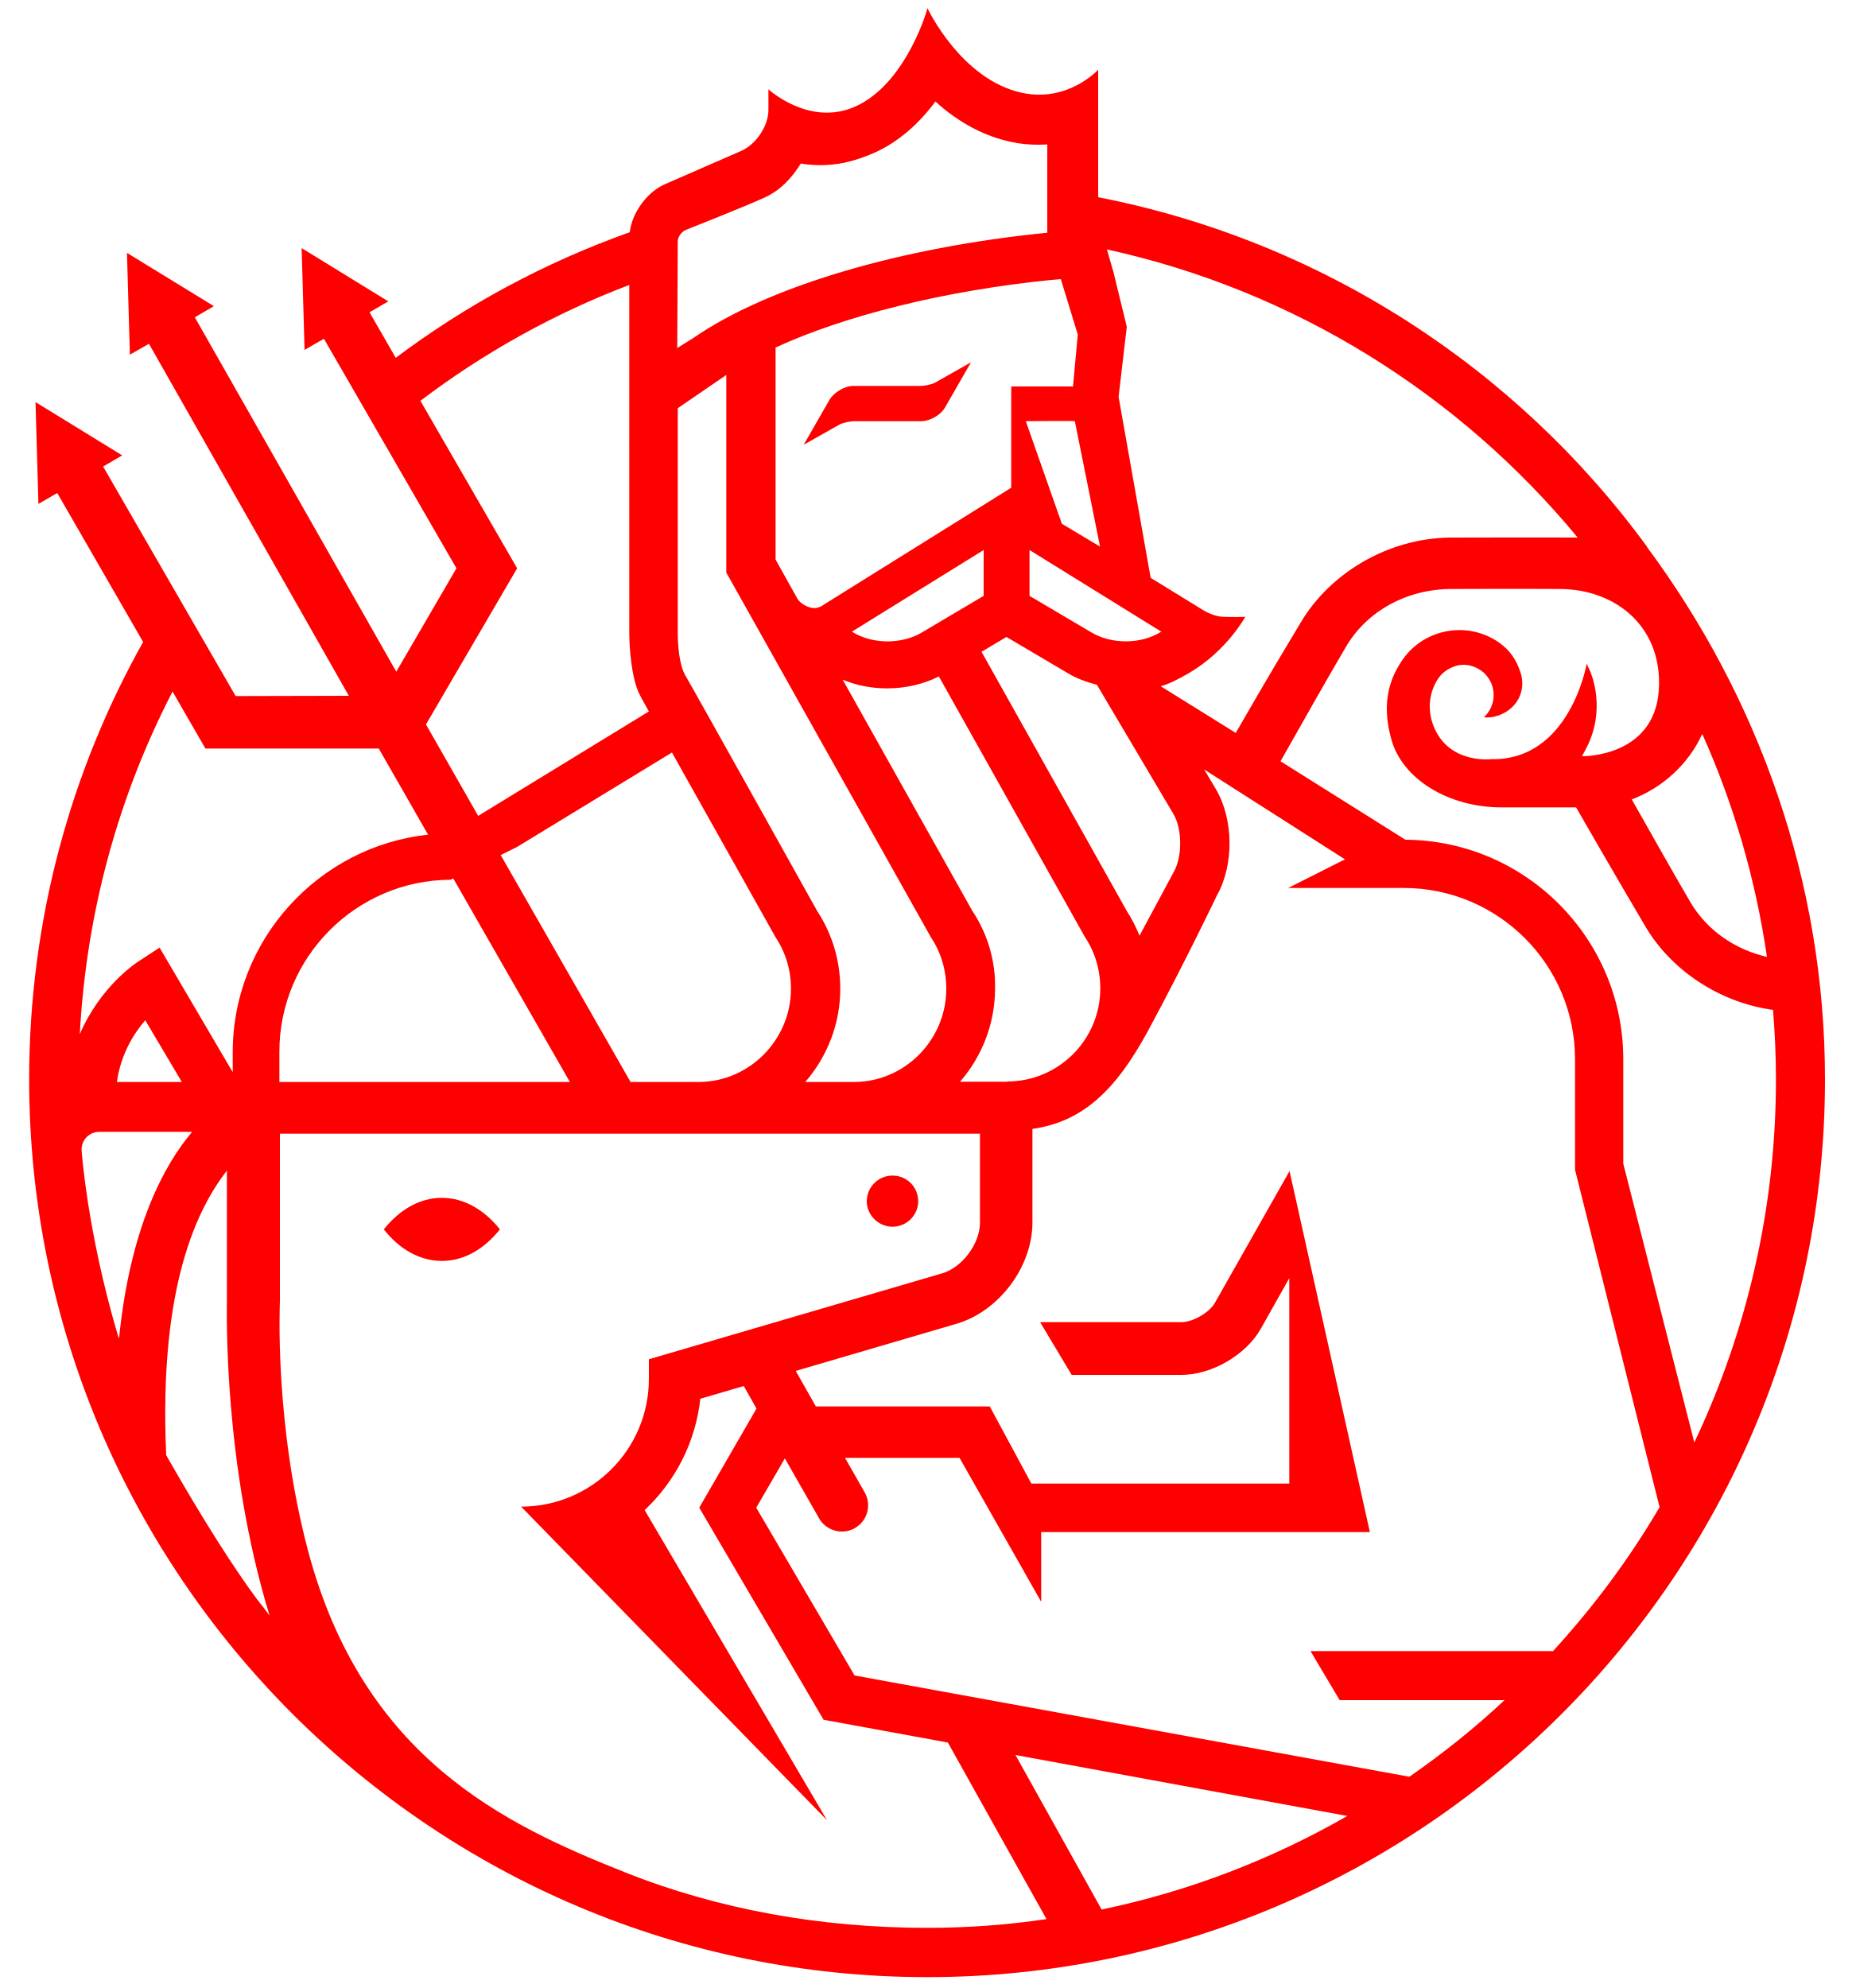
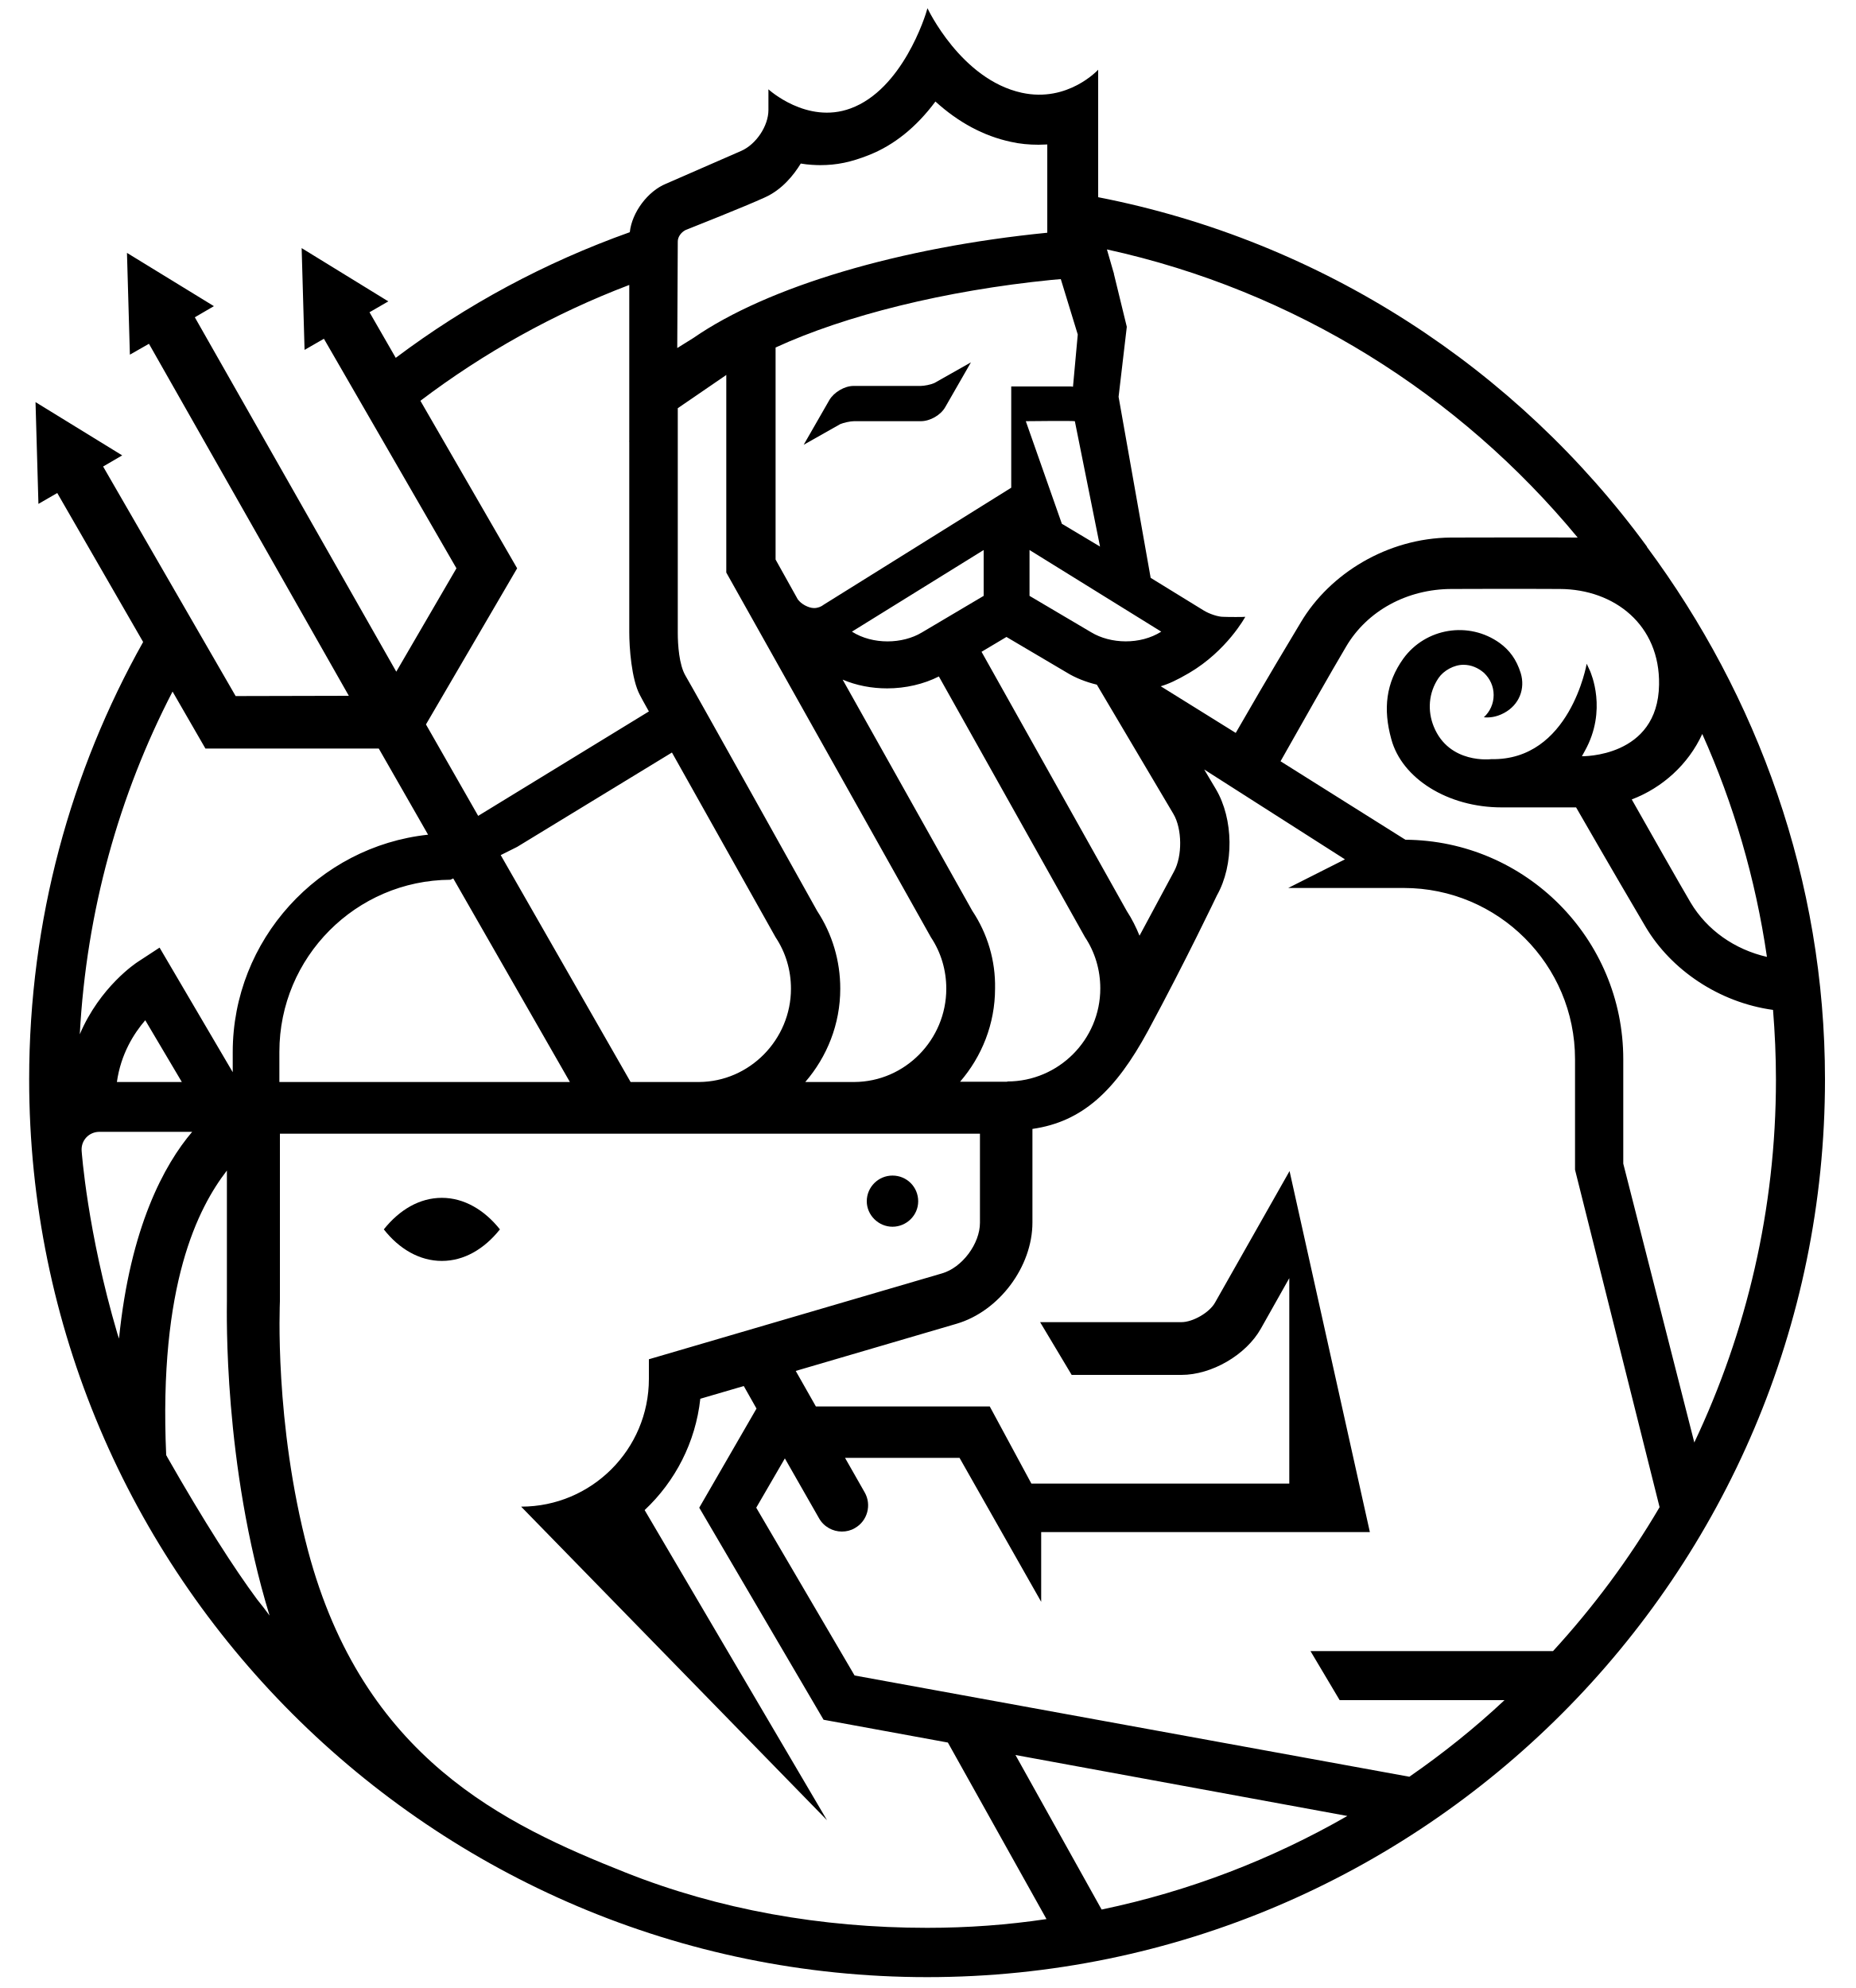
- <svg xmlns="http://www.w3.org/2000/svg" version="1.1" id="Layer_1" x="0px" y="0px" viewBox="0 0 700 750" style="enable-background:new 0 0 700 750;" xml:space="preserve">
-   <style type="text/css">
- 	.st0{fill:#FF0000;}
- </style>
-   <g>
-     <path class="st0" d="M166.7,451.9c-8.4,0-16,4.5-21.9,11.9c5.8,7.4,13.5,11.9,21.9,11.9c8.4,0,16-4.5,21.9-11.9   C182.8,456.5,175.1,451.9,166.7,451.9z" />
-     <path class="st0" d="M322.2,158.9h3.9h21.3c3.5,0,7.5-2.3,9.2-5.3l9.7-16.9l-13.8,7.8c-1.3,0.6-3.8,1.1-5.2,1.1h-25l-0.3,0   c-3.4,0-7.4,2.4-9.1,5.3l-9.7,16.9l13.8-7.8C318.2,159.5,320.7,158.9,322.2,158.9z" />
-     <path class="st0" d="M336.7,462.8c5.3,0,9.7-4.3,9.7-9.6c0-5.4-4.3-9.7-9.7-9.7c-5.3,0-9.7,4.3-9.7,9.7   C327,458.4,331.4,462.8,336.7,462.8z" />
-     <path class="st0" d="M621.3,206.3h0.1C572.3,139.1,498.9,90.9,414.3,74.4V26.3c0,0-11.4,12.5-28.8,8.7c-23-5-35.6-31.9-35.6-31.9   c-0.8,3.2-9.6,30.7-29,37.8c-16.5,6.1-31-7.2-31-7.2s0,0.1,0,0.4c0,0-0.1-0.1-0.1-0.1l0.1,0.2c0,1.3,0,2.4,0,7.3   c0,6-4.6,12.9-10.2,15.4l-28.4,12.4c-6.9,2.8-12.9,10.8-13.7,18.3c-32,11.4-61.7,27.4-88.3,47.4l-9.9-17.2l7.1-4.1l-32.7-20.1   l1.1,38.4l7.3-4.2l50,86.6l-22.7,39l-76-133.7l7.2-4.2L47.9,95.4l1.1,38.4l7.2-4.1l75.4,132.8l-42.7,0.1l-50-86.6l7.2-4.2   l-32.7-20.1l1.1,38.4l7.1-4.1l32.4,56.2C26.7,290.8,11,347.2,11,407.2c0,186.8,152,338.7,338.8,338.7   c186.8,0,338.7-152,338.7-338.7C688.5,332,663,262.5,621.3,206.3z M642.2,276.9c11.8,26.3,20.1,54.6,24.4,84.1   c-12.2-2.8-22.6-10.1-28.8-20.5c-4.3-7.3-15.3-26.7-22.2-38.9C627.2,297.2,637,288.3,642.2,276.9z M595.2,202.8   c-7.4-0.1-47.9,0-47.9,0c-23.9,0.2-45.6,13.6-56.5,31.9c-5.7,9.6-10.5,17.3-24.6,41.8c-10.7-6.7-20.8-12.9-28.3-17.6   c2.8-0.8,6.1-2.3,10.7-5c14.3-8.4,21.2-21.2,21.2-21.2c-0.4,0.1-6.5,0.1-8.4,0c-1.9,0-5.2-1.1-7.3-2.4l-20-12.3l-12.1-68.3   l3.1-26.4l-4.9-20.1l0.2,0l-0.2-0.1l-2.6-9C488.4,109.6,550.5,148.7,595.2,202.8z M366.8,343.6l-48.9-87.2   c5.2,2.2,10.9,3.3,16.8,3.3c6.9,0,13.8-1.6,19.5-4.5l55.1,98.3c3.8,5.7,5.8,12.4,5.8,19.4c0,19.3-15.7,35.1-35.1,35.1v0.1h-17.8   c8.2-9.5,13.2-21.8,13.2-35.2C375.6,362.5,372.6,352.3,366.8,343.6z M321.4,238.3l49.7-30.8v17.3l-23.3,13.8   C340.5,243,329.3,243.3,321.4,238.3z M370.3,245.9l9.4-5.6l22.7,13.4c3.4,2.1,7.3,3.6,11.4,4.6l28.9,48.8   c3.3,5.6,3.4,15.9,0.2,21.7L429.9,353c-1.3-3.2-2.9-6.4-4.8-9.3L370.3,245.9z M388.4,224.8v-17.3l49.7,30.8   c-7.9,5-19.1,4.7-26.5,0.2L388.4,224.8z M415,206.2l-14.4-8.6L387,158.9c0,0,17.5-0.2,18.5,0L415,206.2z M400.2,105.3l6.4,20.9   l-1.8,19.7c-0.2,0-0.5-0.1-0.7-0.1h-22.6v3.2v35l-70.7,44.1c-1,0.8-2.3,1.3-3.7,1.3c-2.1,0-5-1.6-6.1-3.3l0.3,0.6l-8.7-15.6v-80   c26.3-12.1,64-21.5,104.1-25.5L400.2,105.3z M255.7,91.1c0-1.7,1.2-3.4,2.9-4.3l0,0c2.5-1,22.5-8.9,29.9-12.3   c6.5-2.9,10.9-8.4,13.6-12.8c2.8,0.5,6,0.6,7.3,0.6c6.3,0,11.6-1.1,18.4-3.8c9.4-3.7,17.9-10.5,25.1-20.2   c8.7,7.9,18.2,13,28.4,15.2c3.5,0.8,7,1.1,10.5,1.1c1.1,0,2.3-0.1,3.3-0.1l0,33.3c-55.5,5.5-105.5,20.3-133.5,39.7l-6.1,3.8   L255.7,91.1L255.7,91.1z M255.7,154l18.1-12.4c0.1-0.1,0.2-0.1,0.2-0.2V216l77.2,137.6c3.8,5.7,5.8,12.4,5.8,19.4   c0,19.2-15.5,35.1-34.7,35.2h-18.5c8.2-9.5,13.2-21.8,13.2-35.2c0-10.5-3-20.6-8.7-29.3c0,0-47.3-84.8-49.7-88.8   c-2.4-4.1-2.9-11.6-2.9-16.2L255.7,154L255.7,154z M253.5,283.9c15.2,27.1,39.1,69.7,39.1,69.7c3.8,5.7,5.8,12.4,5.8,19.4   c0,19.2-15.6,35.1-34.7,35.2h-25.8l-49-85.6l6.2-3.1L253.5,283.9z M215,408.2H105.4v-11.4c0-35.7,28.9-64.7,64.5-64.9l1.1-0.5   L215,408.2z M195.1,214.4l-36.5-63.2c23.9-18.1,50.4-32.9,78.8-43.7v4.4v54.4l-0.1,0.3l0.1-0.1v72.1c0,5.5,0.8,17.6,4,23.6   c0.4,0.8,1.6,3,3.4,6.2l-64.4,39.4l-19.7-34.5L195.1,214.4z M65.1,260.9l12.4,21.5h65.4l18.6,32.5c-41.3,4.4-73.7,39.7-73.7,82v7.6   l-27.6-47l-8.1,5.3c-0.8,0.5-14.4,9.5-22,27.4C32.6,343.7,44.9,299.9,65.1,260.9z M68.6,408.2H44.1c1.5-10.6,6.4-18.3,10.7-23.3   L68.6,408.2z M44.3,503.2c-11.4-38.6-13.5-69-13.5-69c-0.3-4,2.8-7.2,6.7-7.2h35C62,439.3,49.1,463,44.9,505   C44.7,504.4,44.5,503.8,44.3,503.2z M97,603.4c-8.6-11.6-20.1-29.5-33.9-53.7c-0.1-0.2-0.2-0.5-0.4-0.7   c-2.9-64.5,12.1-93.4,22.9-107.4v49.2c0,4.1-1.4,61.5,16.1,118.7C100.2,607.4,98.6,605.4,97,603.4z M349.8,727.3   c-40.1,0-78.7-6.9-113.9-20.9c-45.6-18.1-98.9-43.2-119.7-121.4c-12.8-48.4-10.6-93.3-10.6-94.1v-63.2h264.1v33.6   c0,7.9-6.7,16.9-14.3,19.1l-110.6,32.4v7.4c0,26.6-21.6,48.2-48.2,48.2L312,686.7l-68.8-117c11.5-10.8,19.2-25.5,21-42l16.4-4.8   l4.8,8.5l-21.6,37.4l46.9,80l46.9,8.6l37.2,66.6C380.1,726.2,365.1,727.3,349.8,727.3z M415.6,720.4l-32.5-58.3l125.2,23   C479.9,701.4,448.7,713.5,415.6,720.4z M585.9,622.9h-91.5l11,18.5h62.2c-11.2,10.5-23.2,20.1-35.9,28.9l-209.3-38.2l-37.1-63.3   l10.8-18.6l12.9,22.6c1.8,3.2,5.2,5,8.6,5c1.7,0,3.4-0.4,4.9-1.3c4.8-2.7,6.4-8.8,3.7-13.5l-7.4-13H362l30.8,54.3v-26.3h124   l-30.3-136.2l-28.1,49.6c-2.1,3.8-8.4,7.4-12.7,7.4h-53.3l11.9,19.9h41.4c11.4,0,24.4-7.5,30-17.5l10.7-19v77.5h-97.3l-15.7-29.1   h-65.6l-7.6-13.4l60.7-17.8c16-4.7,28.6-21.5,28.6-38.2v-6.5h0v-28.8c18.8-2.7,31.3-14.3,43.6-37c14.2-26.3,26-51.1,26-51.1   c6.5-11.5,6.3-28.8-0.4-40.1l-4.4-7.4l53.1,33.9L486,335h43.6c35.6,0,64.6,28.9,64.6,64.6v41.7l31.9,127.3   C614.6,588.2,601.1,606.3,585.9,622.9z M612.4,439v-39.4c0-45.5-36.8-82.5-82.2-82.8c0,0-22.7-14.3-47.1-29.6   c6.4-11.4,19.8-35,24.7-43.2c7.9-13.5,23-21.8,39.9-21.8c0,0,25.7-0.1,40.8,0c20.6,0.1,37.8,13.6,37.4,36.1   c-0.4,27.6-29.1,27-29.1,27l1.1-2c8.6-15.4,2.2-29.5,2-30.1l-1.3-2.8c0,0-6.3,36.6-36,36c0,0-15.9,2-21.7-12.3   c-2.4-5.9-2-12.7,1.8-18.3c1.9-2.8,5.8-5,9.4-5c3,0,5.6,1.2,7.7,3c0,0,0.1,0,0.1,0.1c2.2,2.1,3.6,5,3.6,8.3c0,3.3-1.4,6.3-3.7,8.4   c2,0.2,4.6,0,7.6-1.6c5.8-3.1,8.1-9.2,6.3-15.1c-1.6-5.1-4.2-8.6-7.9-11.3c-11.7-8.4-28-5.7-36.4,5.9c-6.5,9.1-7.7,18.9-4.5,30.4   c4,14.8,21.3,25.7,41.6,25.7c10.8,0,17.4,0,28.1,0c14.4,25,20.6,35.5,26.3,45.2c9.6,16.1,27.6,28.4,48,31.2   c0.7,8.7,1.1,17.4,1.1,26.3c0,48.9-11.1,95.3-30.8,136.9L612.4,439z" />
+ <svg xmlns="http://www.w3.org/2000/svg" enable-background="new 0 0 700 750" viewBox="0 0 700 750">
+   <g fill="#000">
+     <path d="m166.7 451.9c-8.4 0-16 4.5-21.9 11.9 5.8 7.4 13.5 11.9 21.9 11.9s16-4.5 21.9-11.9c-5.8-7.3-13.5-11.9-21.9-11.9z" />
+     <path d="m322.2 158.9h3.9 21.3c3.5 0 7.5-2.3 9.2-5.3l9.7-16.9-13.8 7.8c-1.3.6-3.8 1.1-5.2 1.1h-25-.3c-3.4 0-7.4 2.4-9.1 5.3l-9.7 16.9 13.8-7.8c1.2-.5 3.7-1.1 5.2-1.1z" />
+     <path d="m336.7 462.8c5.3 0 9.7-4.3 9.7-9.6 0-5.4-4.3-9.7-9.7-9.7-5.3 0-9.7 4.3-9.7 9.7 0 5.2 4.4 9.6 9.7 9.6z" />
+     <path d="m621.3 206.3h.1c-49.1-67.2-122.5-115.4-207.1-131.9v-48.1s-11.4 12.5-28.8 8.7c-23-5-35.6-31.9-35.6-31.9-.8 3.2-9.6 30.7-29 37.8-16.5 6.1-31-7.2-31-7.2s0 .1 0 .4c0 0-.1-.1-.1-.1l.1.2v7.3c0 6-4.6 12.9-10.2 15.4l-28.4 12.4c-6.9 2.8-12.9 10.8-13.7 18.3-32 11.4-61.7 27.4-88.3 47.4l-9.9-17.2 7.1-4.1-32.7-20.1 1.1 38.4 7.3-4.2 50 86.6-22.7 39-76-133.7 7.2-4.2-32.8-20.1 1.1 38.4 7.2-4.1 75.4 132.8-42.7.1-50-86.6 7.2-4.2-32.7-20.1 1.1 38.4 7.1-4.1 32.4 56.2c-27.3 48.6-43 105-43 165 0 186.8 152 338.7 338.8 338.7s338.7-152 338.7-338.7c0-75.2-25.5-144.7-67.2-200.9zm20.9 70.6c11.8 26.3 20.1 54.6 24.4 84.1-12.2-2.8-22.6-10.1-28.8-20.5-4.3-7.3-15.3-26.7-22.2-38.9 11.6-4.4 21.4-13.3 26.6-24.7zm-47-74.1c-7.4-.1-47.9 0-47.9 0-23.9.2-45.6 13.6-56.5 31.9-5.7 9.6-10.5 17.3-24.6 41.8-10.7-6.7-20.8-12.9-28.3-17.6 2.8-.8 6.1-2.3 10.7-5 14.3-8.4 21.2-21.2 21.2-21.2-.4.1-6.5.1-8.4 0-1.9 0-5.2-1.1-7.3-2.4l-20-12.3-12.1-68.3 3.1-26.4-4.9-20.1h.2l-.2-.1-2.6-9c70.8 15.5 132.9 54.6 177.6 108.7zm-228.4 140.8-48.9-87.2c5.2 2.2 10.9 3.3 16.8 3.3 6.9 0 13.8-1.6 19.5-4.5l55.1 98.3c3.8 5.7 5.8 12.4 5.8 19.4 0 19.3-15.7 35.1-35.1 35.1v.1h-17.8c8.2-9.5 13.2-21.8 13.2-35.2.2-10.4-2.8-20.6-8.6-29.3zm-45.4-105.3 49.7-30.8v17.3l-23.3 13.8c-7.3 4.4-18.5 4.7-26.4-.3zm48.9 7.6 9.4-5.6 22.7 13.4c3.4 2.1 7.3 3.6 11.4 4.6l28.9 48.8c3.3 5.6 3.4 15.9.2 21.7l-13 24.2c-1.3-3.2-2.9-6.4-4.8-9.3zm18.1-21.1v-17.3l49.7 30.8c-7.9 5-19.1 4.7-26.5.2zm26.6-18.6-14.4-8.6-13.6-38.7s17.5-.2 18.5 0zm-14.8-100.9 6.4 20.9-1.8 19.7c-.2 0-.5-.1-.7-.1h-22.6v3.2 35l-70.7 44.1c-1 .8-2.3 1.3-3.7 1.3-2.1 0-5-1.6-6.1-3.3l.3.6-8.7-15.6v-80c26.3-12.1 64-21.5 104.1-25.5zm-144.5-14.2c0-1.7 1.2-3.4 2.9-4.3 2.5-1 22.5-8.9 29.9-12.3 6.5-2.9 10.9-8.4 13.6-12.8 2.8.5 6 .6 7.3.6 6.3 0 11.6-1.1 18.4-3.8 9.4-3.7 17.9-10.5 25.1-20.2 8.7 7.9 18.2 13 28.4 15.2 3.5.8 7 1.1 10.5 1.1 1.1 0 2.3-.1 3.3-.1v33.3c-55.5 5.5-105.5 20.3-133.5 39.7l-6.1 3.8zm0 62.9 18.1-12.4c.1-.1.2-.1.2-.2v74.6l77.2 137.6c3.8 5.7 5.8 12.4 5.8 19.4 0 19.2-15.5 35.1-34.7 35.2h-18.5c8.2-9.5 13.2-21.8 13.2-35.2 0-10.5-3-20.6-8.7-29.3 0 0-47.3-84.8-49.7-88.8-2.4-4.1-2.9-11.6-2.9-16.2zm-2.2 129.9c15.2 27.1 39.1 69.7 39.1 69.7 3.8 5.7 5.8 12.4 5.8 19.4 0 19.2-15.6 35.1-34.7 35.2h-25.8l-49-85.6 6.2-3.1zm-38.5 124.3h-109.6v-11.4c0-35.7 28.9-64.7 64.5-64.9l1.1-.5zm-19.9-193.8-36.5-63.2c23.9-18.1 50.4-32.9 78.8-43.7v4.4 54.4l-.1.3.1-.1v72.1c0 5.5.8 17.6 4 23.6.4.8 1.6 3 3.4 6.2l-64.4 39.4-19.7-34.5zm-130 46.5 12.4 21.5h65.4l18.6 32.5c-41.3 4.4-73.7 39.7-73.7 82v7.6l-27.6-47-8.1 5.3c-.8.5-14.4 9.5-22 27.4 2.5-46.5 14.8-90.3 35-129.3zm3.5 147.3h-24.5c1.5-10.6 6.4-18.3 10.7-23.3zm-24.3 95c-11.4-38.6-13.5-69-13.5-69-.3-4 2.8-7.2 6.7-7.2h35c-10.5 12.3-23.4 36-27.6 78-.2-.6-.4-1.2-.6-1.8zm52.7 100.2c-8.6-11.6-20.1-29.5-33.9-53.7-.1-.2-.2-.5-.4-.7-2.9-64.5 12.1-93.4 22.9-107.4v49.2c0 4.1-1.4 61.5 16.1 118.7-1.5-2.1-3.1-4.1-4.7-6.1zm252.8 123.9c-40.1 0-78.7-6.9-113.9-20.9-45.6-18.1-98.9-43.2-119.7-121.4-12.8-48.4-10.6-93.3-10.6-94.1v-63.2h264.1v33.6c0 7.9-6.7 16.9-14.3 19.1l-110.6 32.4v7.4c0 26.6-21.6 48.2-48.2 48.2l115.4 118.3-68.8-117c11.5-10.8 19.2-25.5 21-42l16.4-4.8 4.8 8.5-21.6 37.4 46.9 80 46.9 8.6 37.2 66.6c-14.7 2.2-29.7 3.3-45 3.3zm65.8-6.9-32.5-58.3 125.2 23c-28.4 16.3-59.6 28.4-92.7 35.3zm170.3-97.5h-91.5l11 18.5h62.2c-11.2 10.5-23.2 20.1-35.9 28.9l-209.3-38.2-37.1-63.3 10.8-18.6 12.9 22.6c1.8 3.2 5.2 5 8.6 5 1.7 0 3.4-.4 4.9-1.3 4.8-2.7 6.4-8.8 3.7-13.5l-7.4-13h43.2l30.8 54.3v-26.3h124l-30.3-136.2-28.1 49.6c-2.1 3.8-8.4 7.4-12.7 7.4h-53.3l11.9 19.9h41.4c11.4 0 24.4-7.5 30-17.5l10.7-19v77.5h-97.3l-15.7-29.1h-65.6l-7.6-13.4 60.7-17.8c16-4.7 28.6-21.5 28.6-38.2v-6.5-28.8c18.8-2.7 31.3-14.3 43.6-37 14.2-26.3 26-51.1 26-51.1 6.5-11.5 6.3-28.8-.4-40.1l-4.4-7.4 53.1 33.9-21.4 10.8h43.6c35.6 0 64.6 28.9 64.6 64.6v41.7l31.9 127.3c-11.5 19.6-25 37.7-40.2 54.3zm26.5-183.9v-39.4c0-45.5-36.8-82.5-82.2-82.8 0 0-22.7-14.3-47.1-29.6 6.4-11.4 19.8-35 24.7-43.2 7.9-13.5 23-21.8 39.9-21.8 0 0 25.7-.1 40.8 0 20.6.1 37.8 13.6 37.4 36.1-.4 27.6-29.1 27-29.1 27l1.1-2c8.6-15.4 2.2-29.5 2-30.1l-1.3-2.8s-6.3 36.6-36 36c0 0-15.9 2-21.7-12.3-2.4-5.9-2-12.7 1.8-18.3 1.9-2.8 5.8-5 9.4-5 3 0 5.6 1.2 7.7 3 0 0 .1 0 .1.1 2.2 2.1 3.6 5 3.6 8.3s-1.4 6.3-3.7 8.4c2 .2 4.6 0 7.6-1.6 5.8-3.1 8.1-9.2 6.3-15.1-1.6-5.1-4.2-8.6-7.9-11.3-11.7-8.4-28-5.7-36.4 5.9-6.5 9.1-7.7 18.9-4.5 30.4 4 14.8 21.3 25.7 41.6 25.7h28.1c14.4 25 20.6 35.5 26.3 45.2 9.6 16.1 27.6 28.4 48 31.2.7 8.7 1.1 17.4 1.1 26.3 0 48.9-11.1 95.3-30.8 136.9z" />
  </g>
</svg>
